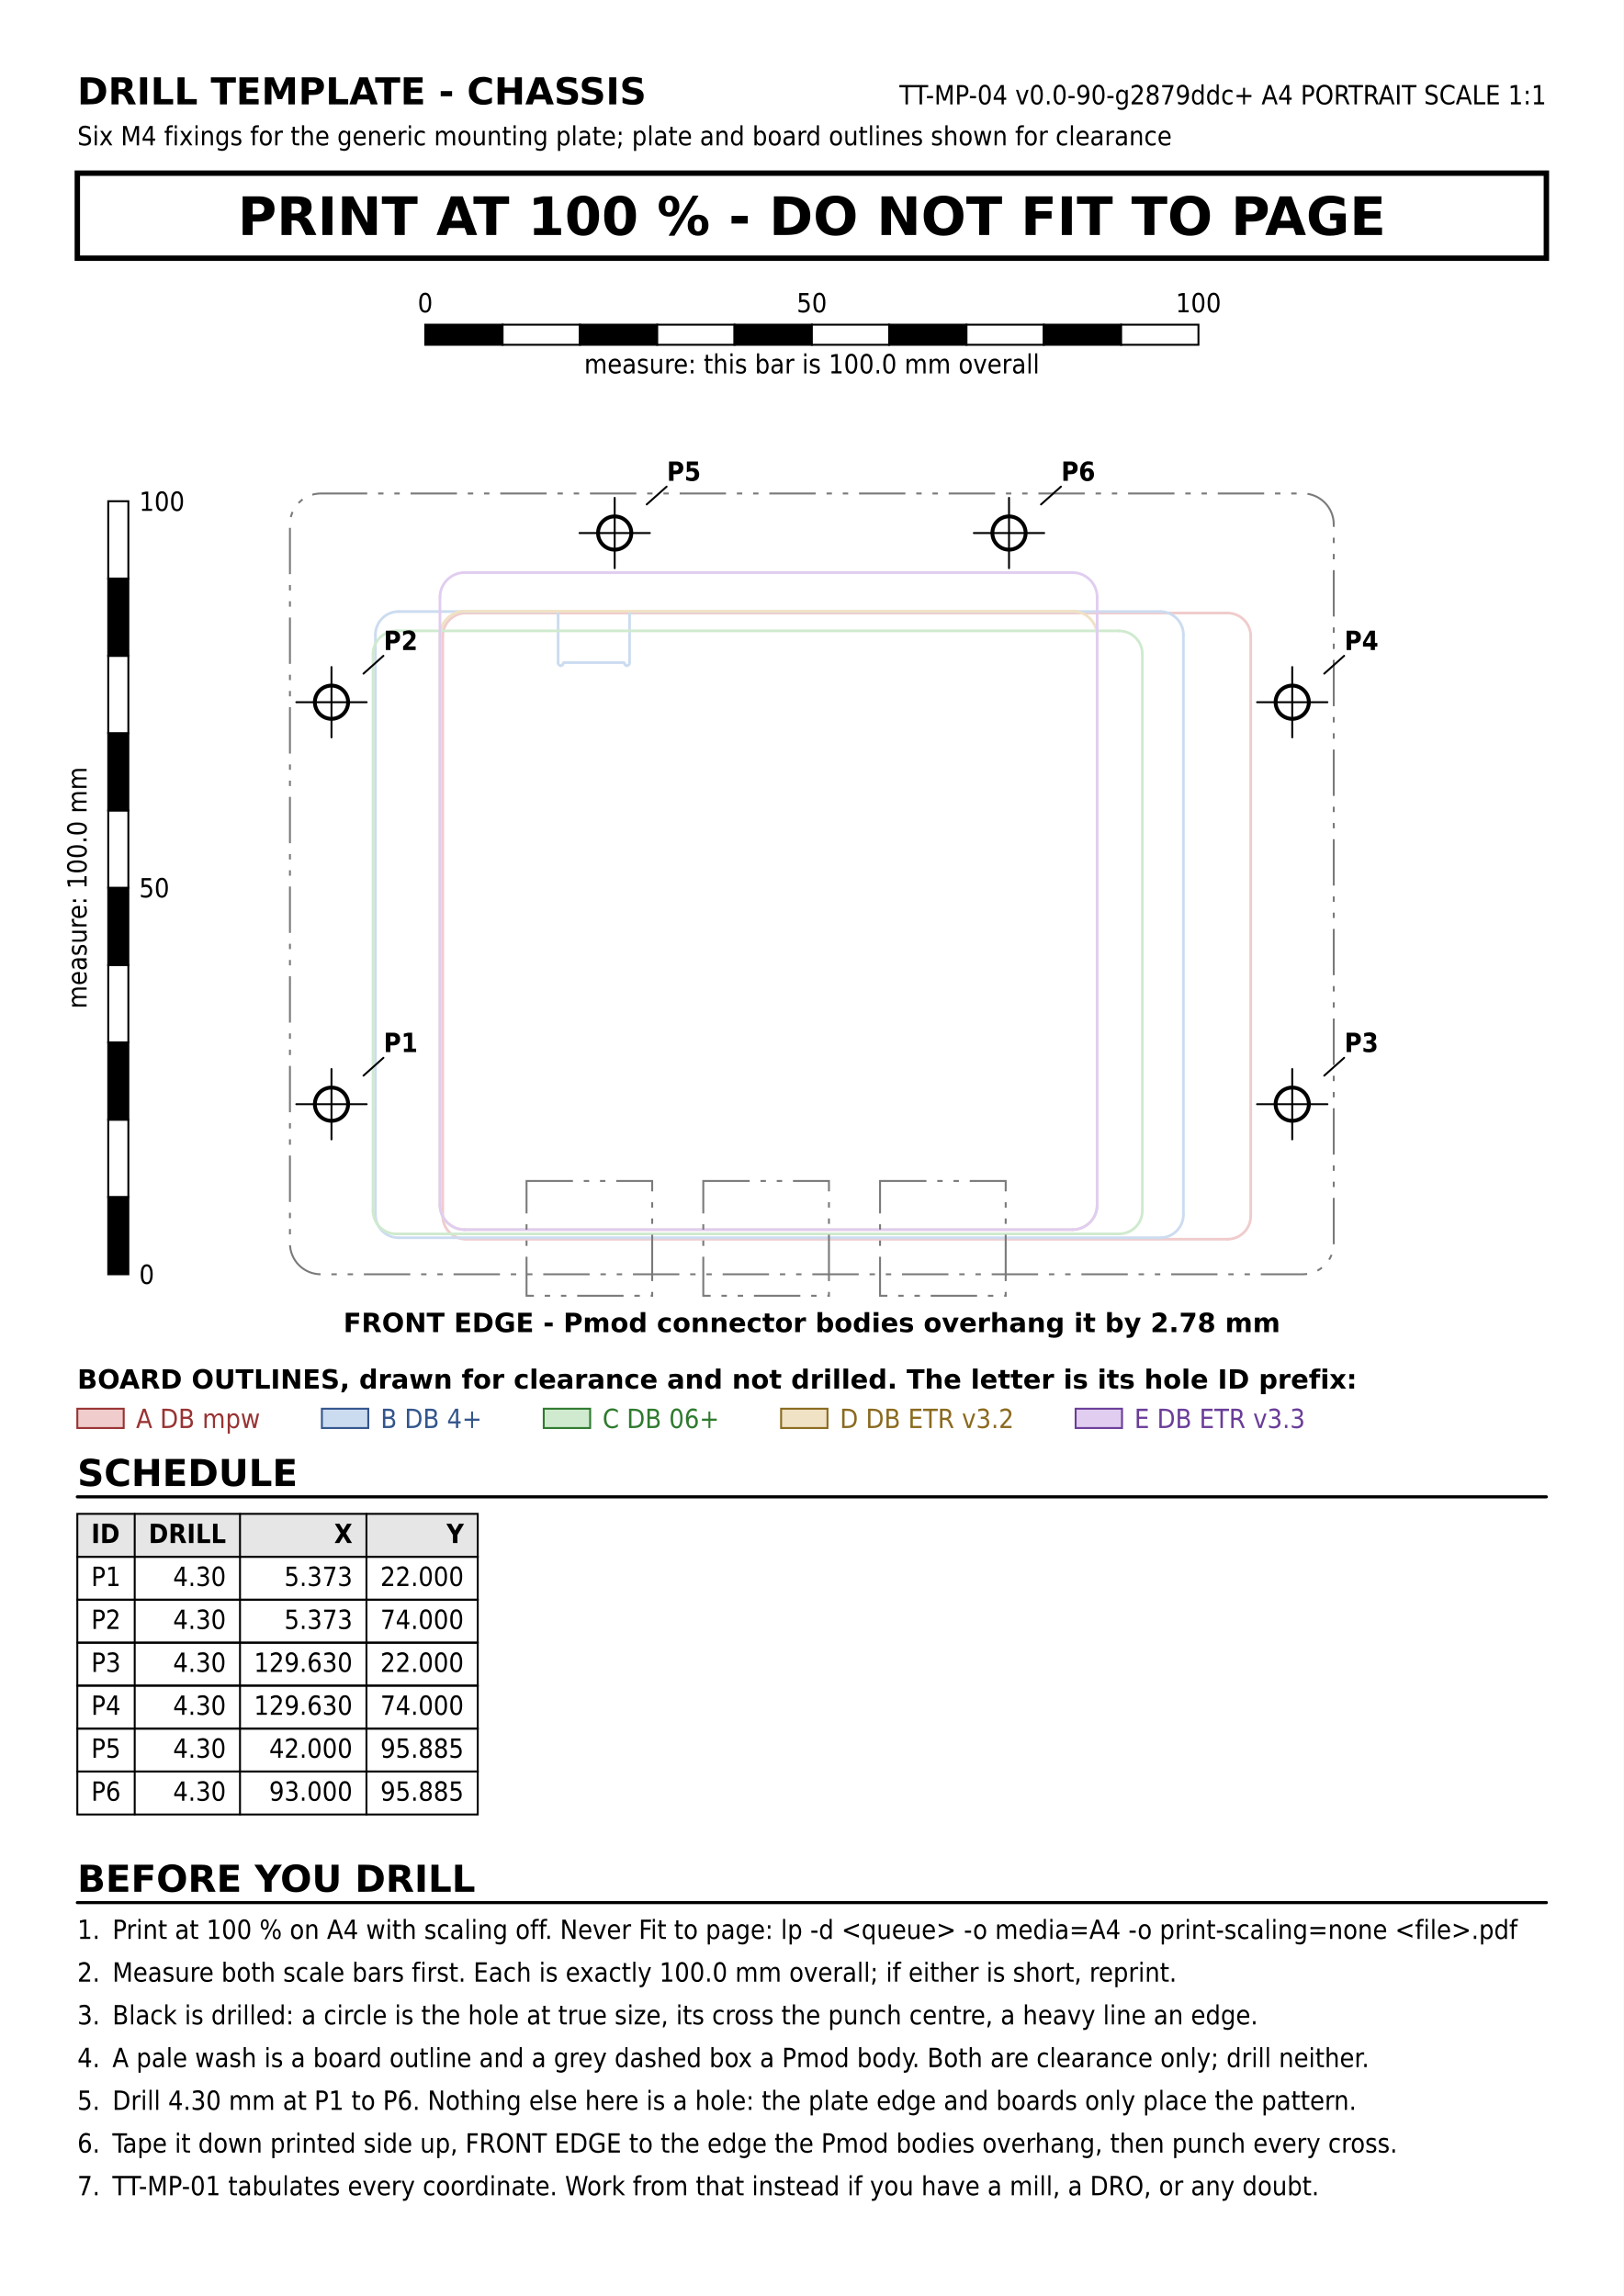
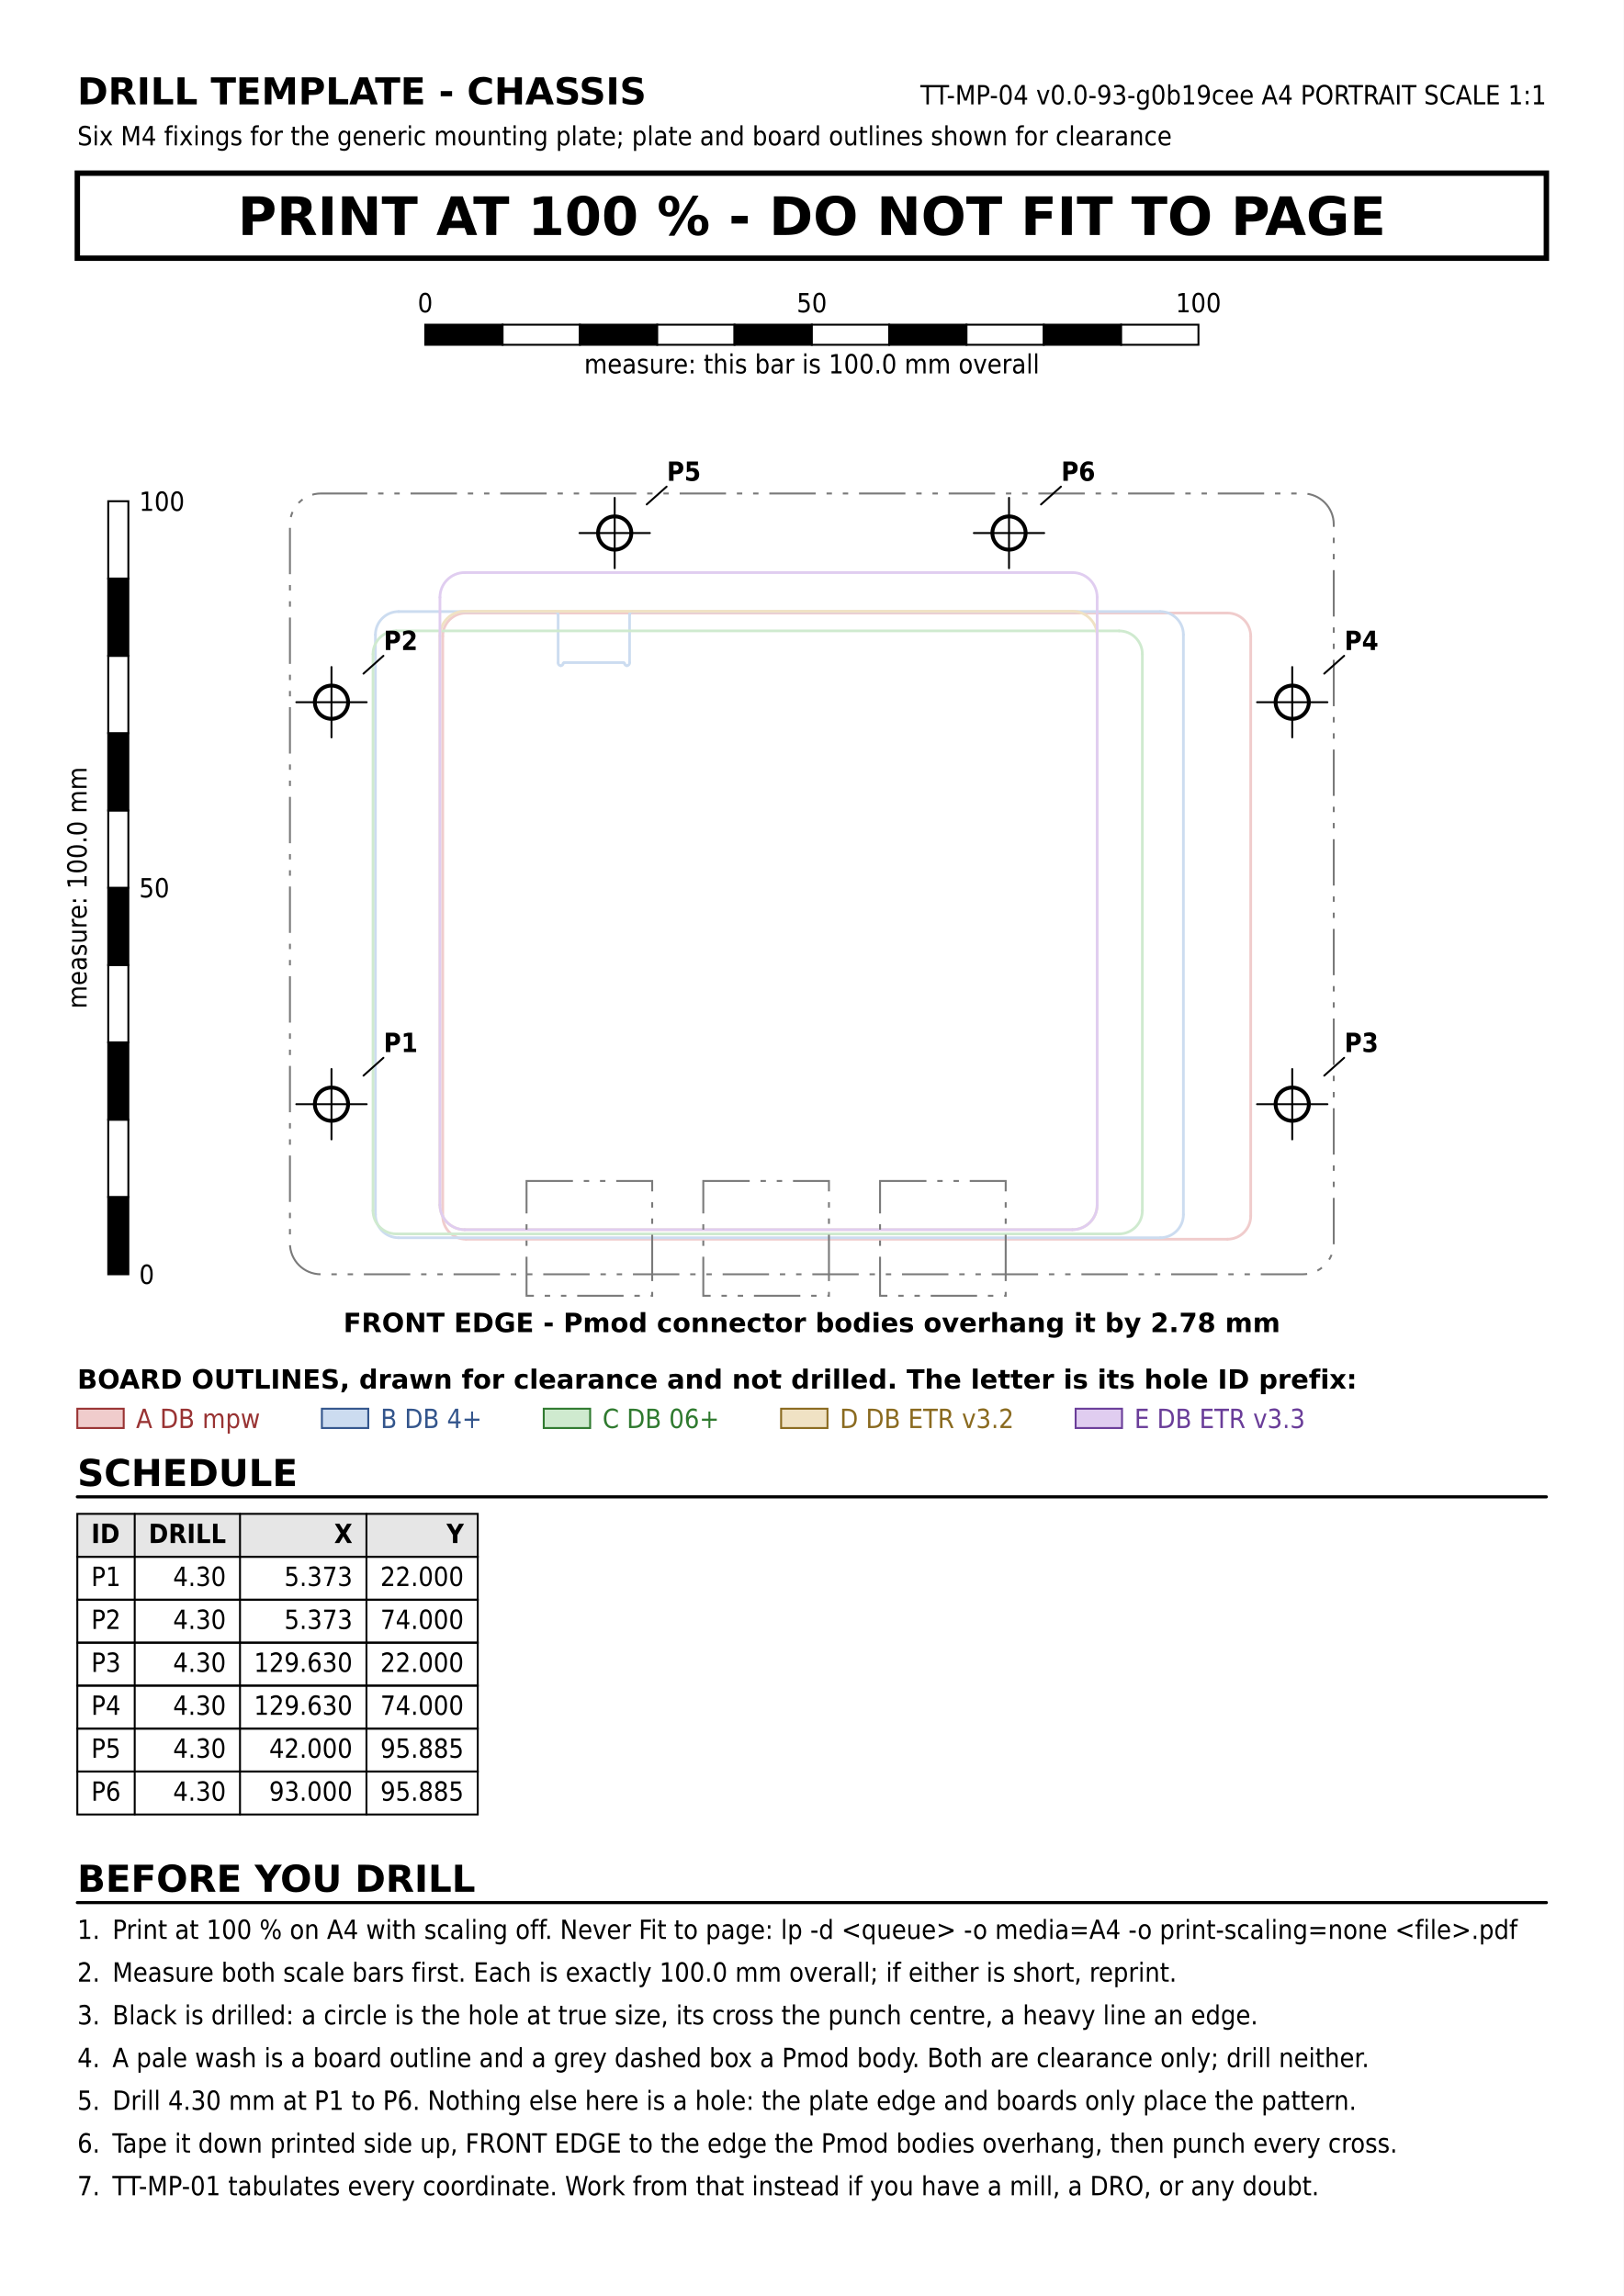
<svg xmlns="http://www.w3.org/2000/svg" version="1.1" width="210mm" height="297mm" viewBox="0 0 210 297">
  <rect width="100%" height="100%" fill="#ffffff" />
  <text x="10" y="13.5" font-family="DejaVu Sans, Liberation Sans, sans-serif" font-size="4.801" fill="#000000" text-anchor="start" font-weight="bold">DRILL TEMPLATE - CHASSIS</text>
-   <text x="200" y="13.5" font-family="DejaVu Sans Condensed, DejaVu Sans, Liberation Sans, sans-serif" font-size="3.429" fill="#000000" text-anchor="end">TT-MP-04    v0.0-90-g2879ddc+    A4 PORTRAIT    SCALE 1:1</text>
+   <text x="200" y="13.5" font-family="DejaVu Sans Condensed, DejaVu Sans, Liberation Sans, sans-serif" font-size="3.429" fill="#000000" text-anchor="end">TT-MP-04    v0.0-93-g0b19cee    A4 PORTRAIT    SCALE 1:1</text>
  <text x="10" y="18.8" font-family="DejaVu Sans Condensed, DejaVu Sans, Liberation Sans, sans-serif" font-size="3.429" fill="#000000" text-anchor="start">Six M4 fixings for the generic mounting plate; plate and board outlines shown for clearance</text>
  <rect x="10" y="22.4" width="190" height="11" fill="none" stroke="#000000" stroke-width="0.7" />
  <text x="105" y="30.4" font-family="DejaVu Sans, Liberation Sans, sans-serif" font-size="6.859" fill="#000000" text-anchor="middle" font-weight="bold">PRINT AT 100 %   -   DO NOT FIT TO PAGE</text>
  <rect x="55" y="42" width="10" height="2.6" fill="#000000" stroke="#000000" stroke-width="0.25" />
  <rect x="65" y="42" width="10" height="2.6" fill="#ffffff" stroke="#000000" stroke-width="0.25" />
  <rect x="75" y="42" width="10" height="2.6" fill="#000000" stroke="#000000" stroke-width="0.25" />
  <rect x="85" y="42" width="10" height="2.6" fill="#ffffff" stroke="#000000" stroke-width="0.25" />
  <rect x="95" y="42" width="10" height="2.6" fill="#000000" stroke="#000000" stroke-width="0.25" />
  <rect x="105" y="42" width="10" height="2.6" fill="#ffffff" stroke="#000000" stroke-width="0.25" />
  <rect x="115" y="42" width="10" height="2.6" fill="#000000" stroke="#000000" stroke-width="0.25" />
  <rect x="125" y="42" width="10" height="2.6" fill="#ffffff" stroke="#000000" stroke-width="0.25" />
  <rect x="135" y="42" width="10" height="2.6" fill="#000000" stroke="#000000" stroke-width="0.25" />
  <rect x="145" y="42" width="10" height="2.6" fill="#ffffff" stroke="#000000" stroke-width="0.25" />
  <text x="55" y="40.4" font-family="DejaVu Sans Condensed, DejaVu Sans, Liberation Sans, sans-serif" font-size="3.429" fill="#000000" text-anchor="middle">0</text>
  <text x="105" y="40.4" font-family="DejaVu Sans Condensed, DejaVu Sans, Liberation Sans, sans-serif" font-size="3.429" fill="#000000" text-anchor="middle">50</text>
  <text x="155" y="40.4" font-family="DejaVu Sans Condensed, DejaVu Sans, Liberation Sans, sans-serif" font-size="3.429" fill="#000000" text-anchor="middle">100</text>
  <text x="105" y="48.3" font-family="DejaVu Sans Condensed, DejaVu Sans, Liberation Sans, sans-serif" font-size="3.429" fill="#000000" text-anchor="middle">measure: this bar is 100.0 mm overall</text>
  <line x1="60.26" y1="79.299" x2="158.76" y2="79.299" stroke="#f0cccc" stroke-width="0.35" stroke-linecap="round" />
  <line x1="158.76" y1="160.299" x2="60.26" y2="160.299" stroke="#f0cccc" stroke-width="0.35" stroke-linecap="round" />
  <line x1="161.76" y1="82.299" x2="161.76" y2="157.299" stroke="#f0cccc" stroke-width="0.35" stroke-linecap="round" />
  <line x1="57.26" y1="157.299" x2="57.26" y2="82.299" stroke="#f0cccc" stroke-width="0.35" stroke-linecap="round" />
  <path d="M 158.76 79.299 A 3 3 0 0 1 161.76 82.299" fill="none" stroke="#f0cccc" stroke-width="0.35" stroke-linejoin="round" stroke-linecap="round" />
  <path d="M 60.26 160.299 A 3 3 0 0 1 57.26 157.299" fill="none" stroke="#f0cccc" stroke-width="0.35" stroke-linejoin="round" stroke-linecap="round" />
  <path d="M 57.26 82.299 A 3 3 0 0 1 60.26 79.299" fill="none" stroke="#f0cccc" stroke-width="0.35" stroke-linejoin="round" stroke-linecap="round" />
  <path d="M 161.76 157.299 A 3 3 0 0 1 158.76 160.299" fill="none" stroke="#f0cccc" stroke-width="0.35" stroke-linejoin="round" stroke-linecap="round" />
  <line x1="81.825" y1="79.109" x2="150.055" y2="79.109" stroke="#ccdcf0" stroke-width="0.35" stroke-linecap="round" />
  <line x1="150.055" y1="160.109" x2="51.555" y2="160.109" stroke="#ccdcf0" stroke-width="0.35" stroke-linecap="round" />
  <line x1="153.055" y1="82.109" x2="153.055" y2="157.109" stroke="#ccdcf0" stroke-width="0.35" stroke-linecap="round" />
  <line x1="71.785" y1="79.109" x2="51.555" y2="79.109" stroke="#ccdcf0" stroke-width="0.35" stroke-linecap="round" />
  <line x1="48.555" y1="157.109" x2="48.555" y2="82.109" stroke="#ccdcf0" stroke-width="0.35" stroke-linecap="round" />
  <line x1="72.185" y1="85.71" x2="72.185" y2="79.51" stroke="#ccdcf0" stroke-width="0.35" stroke-linecap="round" />
  <line x1="80.625" y1="85.71" x2="72.985" y2="85.71" stroke="#ccdcf0" stroke-width="0.35" stroke-linecap="round" />
  <line x1="81.425" y1="79.51" x2="81.425" y2="85.71" stroke="#ccdcf0" stroke-width="0.35" stroke-linecap="round" />
  <path d="M 71.785 79.109 A 0.4 0.4 0 0 1 72.185 79.51" fill="none" stroke="#ccdcf0" stroke-width="0.35" stroke-linejoin="round" stroke-linecap="round" />
  <path d="M 81.425 79.51 A 0.4 0.4 0 0 1 81.825 79.109" fill="none" stroke="#ccdcf0" stroke-width="0.35" stroke-linejoin="round" stroke-linecap="round" />
  <path d="M 150.055 79.109 A 3 3 0 0 1 153.055 82.109" fill="none" stroke="#ccdcf0" stroke-width="0.35" stroke-linejoin="round" stroke-linecap="round" />
  <path d="M 51.555 160.109 A 3 3 0 0 1 48.555 157.109" fill="none" stroke="#ccdcf0" stroke-width="0.35" stroke-linejoin="round" stroke-linecap="round" />
  <path d="M 48.555 82.109 A 3 3 0 0 1 51.555 79.109" fill="none" stroke="#ccdcf0" stroke-width="0.35" stroke-linejoin="round" stroke-linecap="round" />
  <path d="M 153.055 157.109 A 3 3 0 0 1 150.055 160.109" fill="none" stroke="#ccdcf0" stroke-width="0.35" stroke-linejoin="round" stroke-linecap="round" />
  <path d="M 72.51 86.109 A 0.364 0.364 0 0 1 72.185 85.71" fill="none" stroke="#ccdcf0" stroke-width="0.35" stroke-linejoin="round" stroke-linecap="round" />
  <path d="M 72.835 85.829 A 0.303 0.303 0 0 1 72.51 86.109" fill="none" stroke="#ccdcf0" stroke-width="0.35" stroke-linejoin="round" stroke-linecap="round" />
  <path d="M 72.835 85.829 A 0.136 0.136 0 0 1 72.985 85.71" fill="none" stroke="#ccdcf0" stroke-width="0.35" stroke-linejoin="round" stroke-linecap="round" />
  <path d="M 80.625 85.71 A 0.136 0.136 0 0 1 80.775 85.829" fill="none" stroke="#ccdcf0" stroke-width="0.35" stroke-linejoin="round" stroke-linecap="round" />
  <path d="M 81.1 86.109 A 0.303 0.303 0 0 1 80.775 85.829" fill="none" stroke="#ccdcf0" stroke-width="0.35" stroke-linejoin="round" stroke-linecap="round" />
  <path d="M 81.425 85.71 A 0.364 0.364 0 0 1 81.1 86.109" fill="none" stroke="#ccdcf0" stroke-width="0.35" stroke-linejoin="round" stroke-linecap="round" />
  <line x1="51.245" y1="81.609" x2="144.745" y2="81.609" stroke="#cfeacf" stroke-width="0.35" stroke-linecap="round" />
  <line x1="144.745" y1="159.609" x2="51.245" y2="159.609" stroke="#cfeacf" stroke-width="0.35" stroke-linecap="round" />
  <line x1="147.745" y1="84.609" x2="147.745" y2="156.609" stroke="#cfeacf" stroke-width="0.35" stroke-linecap="round" />
  <line x1="48.245" y1="156.609" x2="48.245" y2="84.609" stroke="#cfeacf" stroke-width="0.35" stroke-linecap="round" />
  <path d="M 144.745 81.609 A 3 3 0 0 1 147.745 84.609" fill="none" stroke="#cfeacf" stroke-width="0.35" stroke-linejoin="round" stroke-linecap="round" />
  <path d="M 51.245 159.609 A 3 3 0 0 1 48.245 156.609" fill="none" stroke="#cfeacf" stroke-width="0.35" stroke-linejoin="round" stroke-linecap="round" />
  <path d="M 48.245 84.609 A 3 3 0 0 1 51.245 81.609" fill="none" stroke="#cfeacf" stroke-width="0.35" stroke-linejoin="round" stroke-linecap="round" />
  <path d="M 147.745 156.609 A 3 3 0 0 1 144.745 159.609" fill="none" stroke="#cfeacf" stroke-width="0.35" stroke-linejoin="round" stroke-linecap="round" />
  <line x1="138.7" y1="159.065" x2="60.1" y2="159.065" stroke="#f0e2c4" stroke-width="0.35" stroke-linecap="round" />
  <line x1="56.9" y1="155.864" x2="56.9" y2="82.264" stroke="#f0e2c4" stroke-width="0.35" stroke-linecap="round" />
  <line x1="141.9" y1="82.264" x2="141.9" y2="155.864" stroke="#f0e2c4" stroke-width="0.35" stroke-linecap="round" />
  <line x1="60.1" y1="79.064" x2="138.7" y2="79.064" stroke="#f0e2c4" stroke-width="0.35" stroke-linecap="round" />
  <path d="M 60.1 159.065 A 3.2 3.2 0 0 1 56.9 155.864" fill="none" stroke="#f0e2c4" stroke-width="0.35" stroke-linejoin="round" stroke-linecap="round" />
  <path d="M 141.9 155.864 A 3.2 3.2 0 0 1 138.7 159.065" fill="none" stroke="#f0e2c4" stroke-width="0.35" stroke-linejoin="round" stroke-linecap="round" />
  <path d="M 138.7 79.064 A 3.2 3.2 0 0 1 141.9 82.264" fill="none" stroke="#f0e2c4" stroke-width="0.35" stroke-linejoin="round" stroke-linecap="round" />
  <path d="M 56.9 82.264 A 3.2 3.2 0 0 1 60.1 79.064" fill="none" stroke="#f0e2c4" stroke-width="0.35" stroke-linejoin="round" stroke-linecap="round" />
  <line x1="56.9" y1="155.864" x2="56.9" y2="77.264" stroke="#e0cdf0" stroke-width="0.35" stroke-linecap="round" />
  <line x1="60.1" y1="74.064" x2="138.7" y2="74.064" stroke="#e0cdf0" stroke-width="0.35" stroke-linecap="round" />
  <line x1="138.7" y1="159.065" x2="60.1" y2="159.065" stroke="#e0cdf0" stroke-width="0.35" stroke-linecap="round" />
  <line x1="141.9" y1="77.264" x2="141.9" y2="155.864" stroke="#e0cdf0" stroke-width="0.35" stroke-linecap="round" />
  <path d="M 56.9 77.264 A 3.2 3.2 0 0 1 60.1 74.064" fill="none" stroke="#e0cdf0" stroke-width="0.35" stroke-linejoin="round" stroke-linecap="round" />
  <path d="M 60.1 159.065 A 3.2 3.2 0 0 1 56.9 155.864" fill="none" stroke="#e0cdf0" stroke-width="0.35" stroke-linejoin="round" stroke-linecap="round" />
  <path d="M 138.7 74.064 A 3.2 3.2 0 0 1 141.9 77.264" fill="none" stroke="#e0cdf0" stroke-width="0.35" stroke-linejoin="round" stroke-linecap="round" />
  <path d="M 141.9 155.864 A 3.2 3.2 0 0 1 138.7 159.065" fill="none" stroke="#e0cdf0" stroke-width="0.35" stroke-linejoin="round" stroke-linecap="round" />
  <rect x="68.1" y="152.764" width="16.25" height="14.85" fill="none" stroke="#7a7a7a" stroke-width="0.25" stroke-dasharray="6.0,1.4,0.7,1.4,0.7,1.4" />
  <rect x="90.96" y="152.764" width="16.25" height="14.85" fill="none" stroke="#7a7a7a" stroke-width="0.25" stroke-dasharray="6.0,1.4,0.7,1.4,0.7,1.4" />
  <rect x="113.82" y="152.764" width="16.25" height="14.85" fill="none" stroke="#7a7a7a" stroke-width="0.25" stroke-dasharray="6.0,1.4,0.7,1.4,0.7,1.4" />
  <rect x="37.5" y="63.834" width="135" height="101" fill="none" stroke="#7a7a7a" stroke-width="0.25" stroke-dasharray="6.0,1.4,0.7,1.4,0.7,1.4" rx="4" ry="4" />
  <circle cx="42.873" cy="142.834" r="2.15" fill="#ffffff" stroke="#000000" stroke-width="0.5" />
  <line x1="38.323" y1="142.834" x2="47.423" y2="142.834" stroke="#000000" stroke-width="0.25" stroke-linecap="round" />
  <line x1="42.873" y1="147.385" x2="42.873" y2="138.285" stroke="#000000" stroke-width="0.25" stroke-linecap="round" />
  <circle cx="42.873" cy="90.835" r="2.15" fill="#ffffff" stroke="#000000" stroke-width="0.5" />
  <line x1="38.323" y1="90.835" x2="47.423" y2="90.835" stroke="#000000" stroke-width="0.25" stroke-linecap="round" />
  <line x1="42.873" y1="95.385" x2="42.873" y2="86.284" stroke="#000000" stroke-width="0.25" stroke-linecap="round" />
  <circle cx="167.13" cy="142.834" r="2.15" fill="#ffffff" stroke="#000000" stroke-width="0.5" />
  <line x1="162.58" y1="142.834" x2="171.68" y2="142.834" stroke="#000000" stroke-width="0.25" stroke-linecap="round" />
  <line x1="167.13" y1="147.385" x2="167.13" y2="138.285" stroke="#000000" stroke-width="0.25" stroke-linecap="round" />
  <circle cx="167.13" cy="90.835" r="2.15" fill="#ffffff" stroke="#000000" stroke-width="0.5" />
  <line x1="162.58" y1="90.835" x2="171.68" y2="90.835" stroke="#000000" stroke-width="0.25" stroke-linecap="round" />
  <line x1="167.13" y1="95.385" x2="167.13" y2="86.284" stroke="#000000" stroke-width="0.25" stroke-linecap="round" />
  <circle cx="79.5" cy="68.95" r="2.15" fill="#ffffff" stroke="#000000" stroke-width="0.5" />
  <line x1="74.95" y1="68.95" x2="84.05" y2="68.95" stroke="#000000" stroke-width="0.25" stroke-linecap="round" />
  <line x1="79.5" y1="73.499" x2="79.5" y2="64.4" stroke="#000000" stroke-width="0.25" stroke-linecap="round" />
  <circle cx="130.5" cy="68.95" r="2.15" fill="#ffffff" stroke="#000000" stroke-width="0.5" />
  <line x1="125.95" y1="68.95" x2="135.05" y2="68.95" stroke="#000000" stroke-width="0.25" stroke-linecap="round" />
  <line x1="130.5" y1="73.499" x2="130.5" y2="64.4" stroke="#000000" stroke-width="0.25" stroke-linecap="round" />
  <text x="105" y="172.315" font-family="DejaVu Sans, Liberation Sans, sans-serif" font-size="3.429" fill="#000000" text-anchor="middle" font-weight="bold">FRONT EDGE   -   Pmod connector bodies overhang it by 2.78 mm</text>
  <line x1="47.012" y1="139.137" x2="49.587" y2="136.836" stroke="#000000" stroke-width="0.25" stroke-linecap="round" />
  <text x="51.827" y="136.084" font-family="DejaVu Sans Condensed, DejaVu Sans, Liberation Sans, sans-serif" font-size="3.429" fill="#000000" text-anchor="middle" font-weight="bold">P1</text>
  <line x1="47.012" y1="87.137" x2="49.587" y2="84.836" stroke="#000000" stroke-width="0.25" stroke-linecap="round" />
  <text x="51.827" y="84.085" font-family="DejaVu Sans Condensed, DejaVu Sans, Liberation Sans, sans-serif" font-size="3.429" fill="#000000" text-anchor="middle" font-weight="bold">P2</text>
  <line x1="171.269" y1="139.137" x2="173.844" y2="136.836" stroke="#000000" stroke-width="0.25" stroke-linecap="round" />
  <text x="176.084" y="136.084" font-family="DejaVu Sans Condensed, DejaVu Sans, Liberation Sans, sans-serif" font-size="3.429" fill="#000000" text-anchor="middle" font-weight="bold">P3</text>
  <line x1="171.269" y1="87.137" x2="173.844" y2="84.836" stroke="#000000" stroke-width="0.25" stroke-linecap="round" />
  <text x="176.084" y="84.085" font-family="DejaVu Sans Condensed, DejaVu Sans, Liberation Sans, sans-serif" font-size="3.429" fill="#000000" text-anchor="middle" font-weight="bold">P4</text>
  <line x1="83.639" y1="65.252" x2="86.214" y2="62.951" stroke="#000000" stroke-width="0.25" stroke-linecap="round" />
  <text x="88.454" y="62.2" font-family="DejaVu Sans Condensed, DejaVu Sans, Liberation Sans, sans-serif" font-size="3.429" fill="#000000" text-anchor="middle" font-weight="bold">P5</text>
  <line x1="134.639" y1="65.252" x2="137.214" y2="62.951" stroke="#000000" stroke-width="0.25" stroke-linecap="round" />
  <text x="139.454" y="62.2" font-family="DejaVu Sans Condensed, DejaVu Sans, Liberation Sans, sans-serif" font-size="3.429" fill="#000000" text-anchor="middle" font-weight="bold">P6</text>
  <rect x="14" y="154.834" width="2.6" height="10" fill="#000000" stroke="#000000" stroke-width="0.25" />
  <rect x="14" y="144.834" width="2.6" height="10" fill="#ffffff" stroke="#000000" stroke-width="0.25" />
  <rect x="14" y="134.834" width="2.6" height="10" fill="#000000" stroke="#000000" stroke-width="0.25" />
  <rect x="14" y="124.835" width="2.6" height="10" fill="#ffffff" stroke="#000000" stroke-width="0.25" />
  <rect x="14" y="114.835" width="2.6" height="10" fill="#000000" stroke="#000000" stroke-width="0.25" />
  <rect x="14" y="104.835" width="2.6" height="10" fill="#ffffff" stroke="#000000" stroke-width="0.25" />
  <rect x="14" y="94.835" width="2.6" height="10" fill="#000000" stroke="#000000" stroke-width="0.25" />
  <rect x="14" y="84.835" width="2.6" height="10" fill="#ffffff" stroke="#000000" stroke-width="0.25" />
  <rect x="14" y="74.835" width="2.6" height="10" fill="#000000" stroke="#000000" stroke-width="0.25" />
  <rect x="14" y="64.835" width="2.6" height="10" fill="#ffffff" stroke="#000000" stroke-width="0.25" />
  <text x="18" y="166.084" font-family="DejaVu Sans Condensed, DejaVu Sans, Liberation Sans, sans-serif" font-size="3.429" fill="#000000" text-anchor="start">0</text>
  <text x="18" y="116.085" font-family="DejaVu Sans Condensed, DejaVu Sans, Liberation Sans, sans-serif" font-size="3.429" fill="#000000" text-anchor="start">50</text>
  <text x="18" y="66.085" font-family="DejaVu Sans Condensed, DejaVu Sans, Liberation Sans, sans-serif" font-size="3.429" fill="#000000" text-anchor="start">100</text>
  <text x="11.2" y="114.835" font-family="DejaVu Sans Condensed, DejaVu Sans, Liberation Sans, sans-serif" font-size="3.429" fill="#000000" text-anchor="middle" transform="rotate(-90 11.2 114.8345)">measure: 100.0 mm</text>
  <text x="10" y="179.624" font-family="DejaVu Sans, Liberation Sans, sans-serif" font-size="3.429" fill="#000000" text-anchor="start" font-weight="bold">BOARD OUTLINES, drawn for clearance and not drilled. The letter is its hole ID prefix:</text>
  <rect x="10" y="182.224" width="6" height="2.5" fill="#f0cccc" stroke="#993333" stroke-width="0.25" />
  <text x="17.6" y="184.724" font-family="DejaVu Sans Condensed, DejaVu Sans, Liberation Sans, sans-serif" font-size="3.429" fill="#993333" text-anchor="start">A  DB mpw</text>
  <rect x="41.63" y="182.224" width="6" height="2.5" fill="#ccdcf0" stroke="#33558c" stroke-width="0.25" />
  <text x="49.23" y="184.724" font-family="DejaVu Sans Condensed, DejaVu Sans, Liberation Sans, sans-serif" font-size="3.429" fill="#33558c" text-anchor="start">B  DB 4+</text>
  <rect x="70.325" y="182.224" width="6" height="2.5" fill="#cfeacf" stroke="#2f7a2f" stroke-width="0.25" />
  <text x="77.925" y="184.724" font-family="DejaVu Sans Condensed, DejaVu Sans, Liberation Sans, sans-serif" font-size="3.429" fill="#2f7a2f" text-anchor="start">C  DB 06+</text>
  <rect x="101.022" y="182.224" width="6" height="2.5" fill="#f0e2c4" stroke="#8a6a1f" stroke-width="0.25" />
  <text x="108.622" y="184.724" font-family="DejaVu Sans Condensed, DejaVu Sans, Liberation Sans, sans-serif" font-size="3.429" fill="#8a6a1f" text-anchor="start">D  DB ETR v3.2</text>
  <rect x="139.115" y="182.224" width="6" height="2.5" fill="#e0cdf0" stroke="#6a3d99" stroke-width="0.25" />
  <text x="146.715" y="184.724" font-family="DejaVu Sans Condensed, DejaVu Sans, Liberation Sans, sans-serif" font-size="3.429" fill="#6a3d99" text-anchor="start">E  DB ETR v3.3</text>
  <text x="10" y="192.224" font-family="DejaVu Sans, Liberation Sans, sans-serif" font-size="4.801" fill="#000000" text-anchor="start" font-weight="bold">SCHEDULE</text>
  <line x1="10" y1="193.624" x2="200" y2="193.624" stroke="#000000" stroke-width="0.4" stroke-linecap="round" />
  <rect x="10" y="195.824" width="51.787" height="5.556" fill="#e6e6e6" stroke="#000000" stroke-width="0.25" />
  <text x="11.8" y="199.602" font-family="DejaVu Sans Condensed, DejaVu Sans, Liberation Sans, sans-serif" font-size="3.429" fill="#000000" text-anchor="start" font-weight="bold">ID</text>
  <text x="29.24" y="199.602" font-family="DejaVu Sans Condensed, DejaVu Sans, Liberation Sans, sans-serif" font-size="3.429" fill="#000000" text-anchor="end" font-weight="bold">DRILL</text>
  <text x="45.595" y="199.602" font-family="DejaVu Sans Condensed, DejaVu Sans, Liberation Sans, sans-serif" font-size="3.429" fill="#000000" text-anchor="end" font-weight="bold">X</text>
  <text x="59.987" y="199.602" font-family="DejaVu Sans Condensed, DejaVu Sans, Liberation Sans, sans-serif" font-size="3.429" fill="#000000" text-anchor="end" font-weight="bold">Y</text>
  <rect x="10" y="201.379" width="51.787" height="5.556" fill="none" stroke="#000000" stroke-width="0.25" />
  <text x="11.8" y="205.157" font-family="DejaVu Sans Condensed, DejaVu Sans, Liberation Sans, sans-serif" font-size="3.429" fill="#000000" text-anchor="start">P1</text>
  <text x="29.24" y="205.157" font-family="DejaVu Sans Condensed, DejaVu Sans, Liberation Sans, sans-serif" font-size="3.429" fill="#000000" text-anchor="end">4.30</text>
  <text x="45.595" y="205.157" font-family="DejaVu Sans Condensed, DejaVu Sans, Liberation Sans, sans-serif" font-size="3.429" fill="#000000" text-anchor="end">5.373</text>
  <text x="59.987" y="205.157" font-family="DejaVu Sans Condensed, DejaVu Sans, Liberation Sans, sans-serif" font-size="3.429" fill="#000000" text-anchor="end">22.000</text>
  <rect x="10" y="206.935" width="51.787" height="5.556" fill="none" stroke="#000000" stroke-width="0.25" />
  <text x="11.8" y="210.713" font-family="DejaVu Sans Condensed, DejaVu Sans, Liberation Sans, sans-serif" font-size="3.429" fill="#000000" text-anchor="start">P2</text>
  <text x="29.24" y="210.713" font-family="DejaVu Sans Condensed, DejaVu Sans, Liberation Sans, sans-serif" font-size="3.429" fill="#000000" text-anchor="end">4.30</text>
  <text x="45.595" y="210.713" font-family="DejaVu Sans Condensed, DejaVu Sans, Liberation Sans, sans-serif" font-size="3.429" fill="#000000" text-anchor="end">5.373</text>
  <text x="59.987" y="210.713" font-family="DejaVu Sans Condensed, DejaVu Sans, Liberation Sans, sans-serif" font-size="3.429" fill="#000000" text-anchor="end">74.000</text>
  <rect x="10" y="212.49" width="51.787" height="5.556" fill="none" stroke="#000000" stroke-width="0.25" />
  <text x="11.8" y="216.268" font-family="DejaVu Sans Condensed, DejaVu Sans, Liberation Sans, sans-serif" font-size="3.429" fill="#000000" text-anchor="start">P3</text>
  <text x="29.24" y="216.268" font-family="DejaVu Sans Condensed, DejaVu Sans, Liberation Sans, sans-serif" font-size="3.429" fill="#000000" text-anchor="end">4.30</text>
  <text x="45.595" y="216.268" font-family="DejaVu Sans Condensed, DejaVu Sans, Liberation Sans, sans-serif" font-size="3.429" fill="#000000" text-anchor="end">129.630</text>
  <text x="59.987" y="216.268" font-family="DejaVu Sans Condensed, DejaVu Sans, Liberation Sans, sans-serif" font-size="3.429" fill="#000000" text-anchor="end">22.000</text>
  <rect x="10" y="218.046" width="51.787" height="5.556" fill="none" stroke="#000000" stroke-width="0.25" />
  <text x="11.8" y="221.824" font-family="DejaVu Sans Condensed, DejaVu Sans, Liberation Sans, sans-serif" font-size="3.429" fill="#000000" text-anchor="start">P4</text>
  <text x="29.24" y="221.824" font-family="DejaVu Sans Condensed, DejaVu Sans, Liberation Sans, sans-serif" font-size="3.429" fill="#000000" text-anchor="end">4.30</text>
  <text x="45.595" y="221.824" font-family="DejaVu Sans Condensed, DejaVu Sans, Liberation Sans, sans-serif" font-size="3.429" fill="#000000" text-anchor="end">129.630</text>
  <text x="59.987" y="221.824" font-family="DejaVu Sans Condensed, DejaVu Sans, Liberation Sans, sans-serif" font-size="3.429" fill="#000000" text-anchor="end">74.000</text>
  <rect x="10" y="223.602" width="51.787" height="5.556" fill="none" stroke="#000000" stroke-width="0.25" />
  <text x="11.8" y="227.379" font-family="DejaVu Sans Condensed, DejaVu Sans, Liberation Sans, sans-serif" font-size="3.429" fill="#000000" text-anchor="start">P5</text>
  <text x="29.24" y="227.379" font-family="DejaVu Sans Condensed, DejaVu Sans, Liberation Sans, sans-serif" font-size="3.429" fill="#000000" text-anchor="end">4.30</text>
  <text x="45.595" y="227.379" font-family="DejaVu Sans Condensed, DejaVu Sans, Liberation Sans, sans-serif" font-size="3.429" fill="#000000" text-anchor="end">42.000</text>
  <text x="59.987" y="227.379" font-family="DejaVu Sans Condensed, DejaVu Sans, Liberation Sans, sans-serif" font-size="3.429" fill="#000000" text-anchor="end">95.885</text>
  <rect x="10" y="229.157" width="51.787" height="5.556" fill="none" stroke="#000000" stroke-width="0.25" />
  <text x="11.8" y="232.935" font-family="DejaVu Sans Condensed, DejaVu Sans, Liberation Sans, sans-serif" font-size="3.429" fill="#000000" text-anchor="start">P6</text>
  <text x="29.24" y="232.935" font-family="DejaVu Sans Condensed, DejaVu Sans, Liberation Sans, sans-serif" font-size="3.429" fill="#000000" text-anchor="end">4.30</text>
  <text x="45.595" y="232.935" font-family="DejaVu Sans Condensed, DejaVu Sans, Liberation Sans, sans-serif" font-size="3.429" fill="#000000" text-anchor="end">93.000</text>
  <text x="59.987" y="232.935" font-family="DejaVu Sans Condensed, DejaVu Sans, Liberation Sans, sans-serif" font-size="3.429" fill="#000000" text-anchor="end">95.885</text>
  <line x1="17.423" y1="195.824" x2="17.423" y2="234.713" stroke="#000000" stroke-width="0.25" stroke-linecap="round" />
  <line x1="31.04" y1="195.824" x2="31.04" y2="234.713" stroke="#000000" stroke-width="0.25" stroke-linecap="round" />
  <line x1="47.395" y1="195.824" x2="47.395" y2="234.713" stroke="#000000" stroke-width="0.25" stroke-linecap="round" />
  <text x="10" y="244.713" font-family="DejaVu Sans, Liberation Sans, sans-serif" font-size="4.801" fill="#000000" text-anchor="start" font-weight="bold">BEFORE YOU DRILL</text>
  <line x1="10" y1="246.113" x2="200" y2="246.113" stroke="#000000" stroke-width="0.4" stroke-linecap="round" />
  <text x="10" y="250.813" font-family="DejaVu Sans Condensed, DejaVu Sans, Liberation Sans, sans-serif" font-size="3.429" fill="#000000" text-anchor="start">1.</text>
  <text x="14.542" y="250.813" font-family="DejaVu Sans Condensed, DejaVu Sans, Liberation Sans, sans-serif" font-size="3.429" fill="#000000" text-anchor="start">Print at 100 % on A4 with scaling off. Never Fit to page: lp -d &lt;queue&gt; -o media=A4 -o print-scaling=none &lt;file&gt;.pdf</text>
  <text x="10" y="256.339" font-family="DejaVu Sans Condensed, DejaVu Sans, Liberation Sans, sans-serif" font-size="3.429" fill="#000000" text-anchor="start">2.</text>
  <text x="14.542" y="256.339" font-family="DejaVu Sans Condensed, DejaVu Sans, Liberation Sans, sans-serif" font-size="3.429" fill="#000000" text-anchor="start">Measure both scale bars first. Each is exactly 100.0 mm overall; if either is short, reprint.</text>
  <text x="10" y="261.866" font-family="DejaVu Sans Condensed, DejaVu Sans, Liberation Sans, sans-serif" font-size="3.429" fill="#000000" text-anchor="start">3.</text>
  <text x="14.542" y="261.866" font-family="DejaVu Sans Condensed, DejaVu Sans, Liberation Sans, sans-serif" font-size="3.429" fill="#000000" text-anchor="start">Black is drilled: a circle is the hole at true size, its cross the punch centre, a heavy line an edge.</text>
  <text x="10" y="267.393" font-family="DejaVu Sans Condensed, DejaVu Sans, Liberation Sans, sans-serif" font-size="3.429" fill="#000000" text-anchor="start">4.</text>
  <text x="14.542" y="267.393" font-family="DejaVu Sans Condensed, DejaVu Sans, Liberation Sans, sans-serif" font-size="3.429" fill="#000000" text-anchor="start">A pale wash is a board outline and a grey dashed box a Pmod body. Both are clearance only; drill neither.</text>
  <text x="10" y="272.92" font-family="DejaVu Sans Condensed, DejaVu Sans, Liberation Sans, sans-serif" font-size="3.429" fill="#000000" text-anchor="start">5.</text>
  <text x="14.542" y="272.92" font-family="DejaVu Sans Condensed, DejaVu Sans, Liberation Sans, sans-serif" font-size="3.429" fill="#000000" text-anchor="start">Drill 4.30 mm at P1 to P6. Nothing else here is a hole: the plate edge and boards only place the pattern.</text>
  <text x="10" y="278.447" font-family="DejaVu Sans Condensed, DejaVu Sans, Liberation Sans, sans-serif" font-size="3.429" fill="#000000" text-anchor="start">6.</text>
  <text x="14.542" y="278.447" font-family="DejaVu Sans Condensed, DejaVu Sans, Liberation Sans, sans-serif" font-size="3.429" fill="#000000" text-anchor="start">Tape it down printed side up, FRONT EDGE to the edge the Pmod bodies overhang, then punch every cross.</text>
  <text x="10" y="283.973" font-family="DejaVu Sans Condensed, DejaVu Sans, Liberation Sans, sans-serif" font-size="3.429" fill="#000000" text-anchor="start">7.</text>
  <text x="14.542" y="283.973" font-family="DejaVu Sans Condensed, DejaVu Sans, Liberation Sans, sans-serif" font-size="3.429" fill="#000000" text-anchor="start">TT-MP-01 tabulates every coordinate. Work from that instead if you have a mill, a DRO, or any doubt.</text>
</svg>
